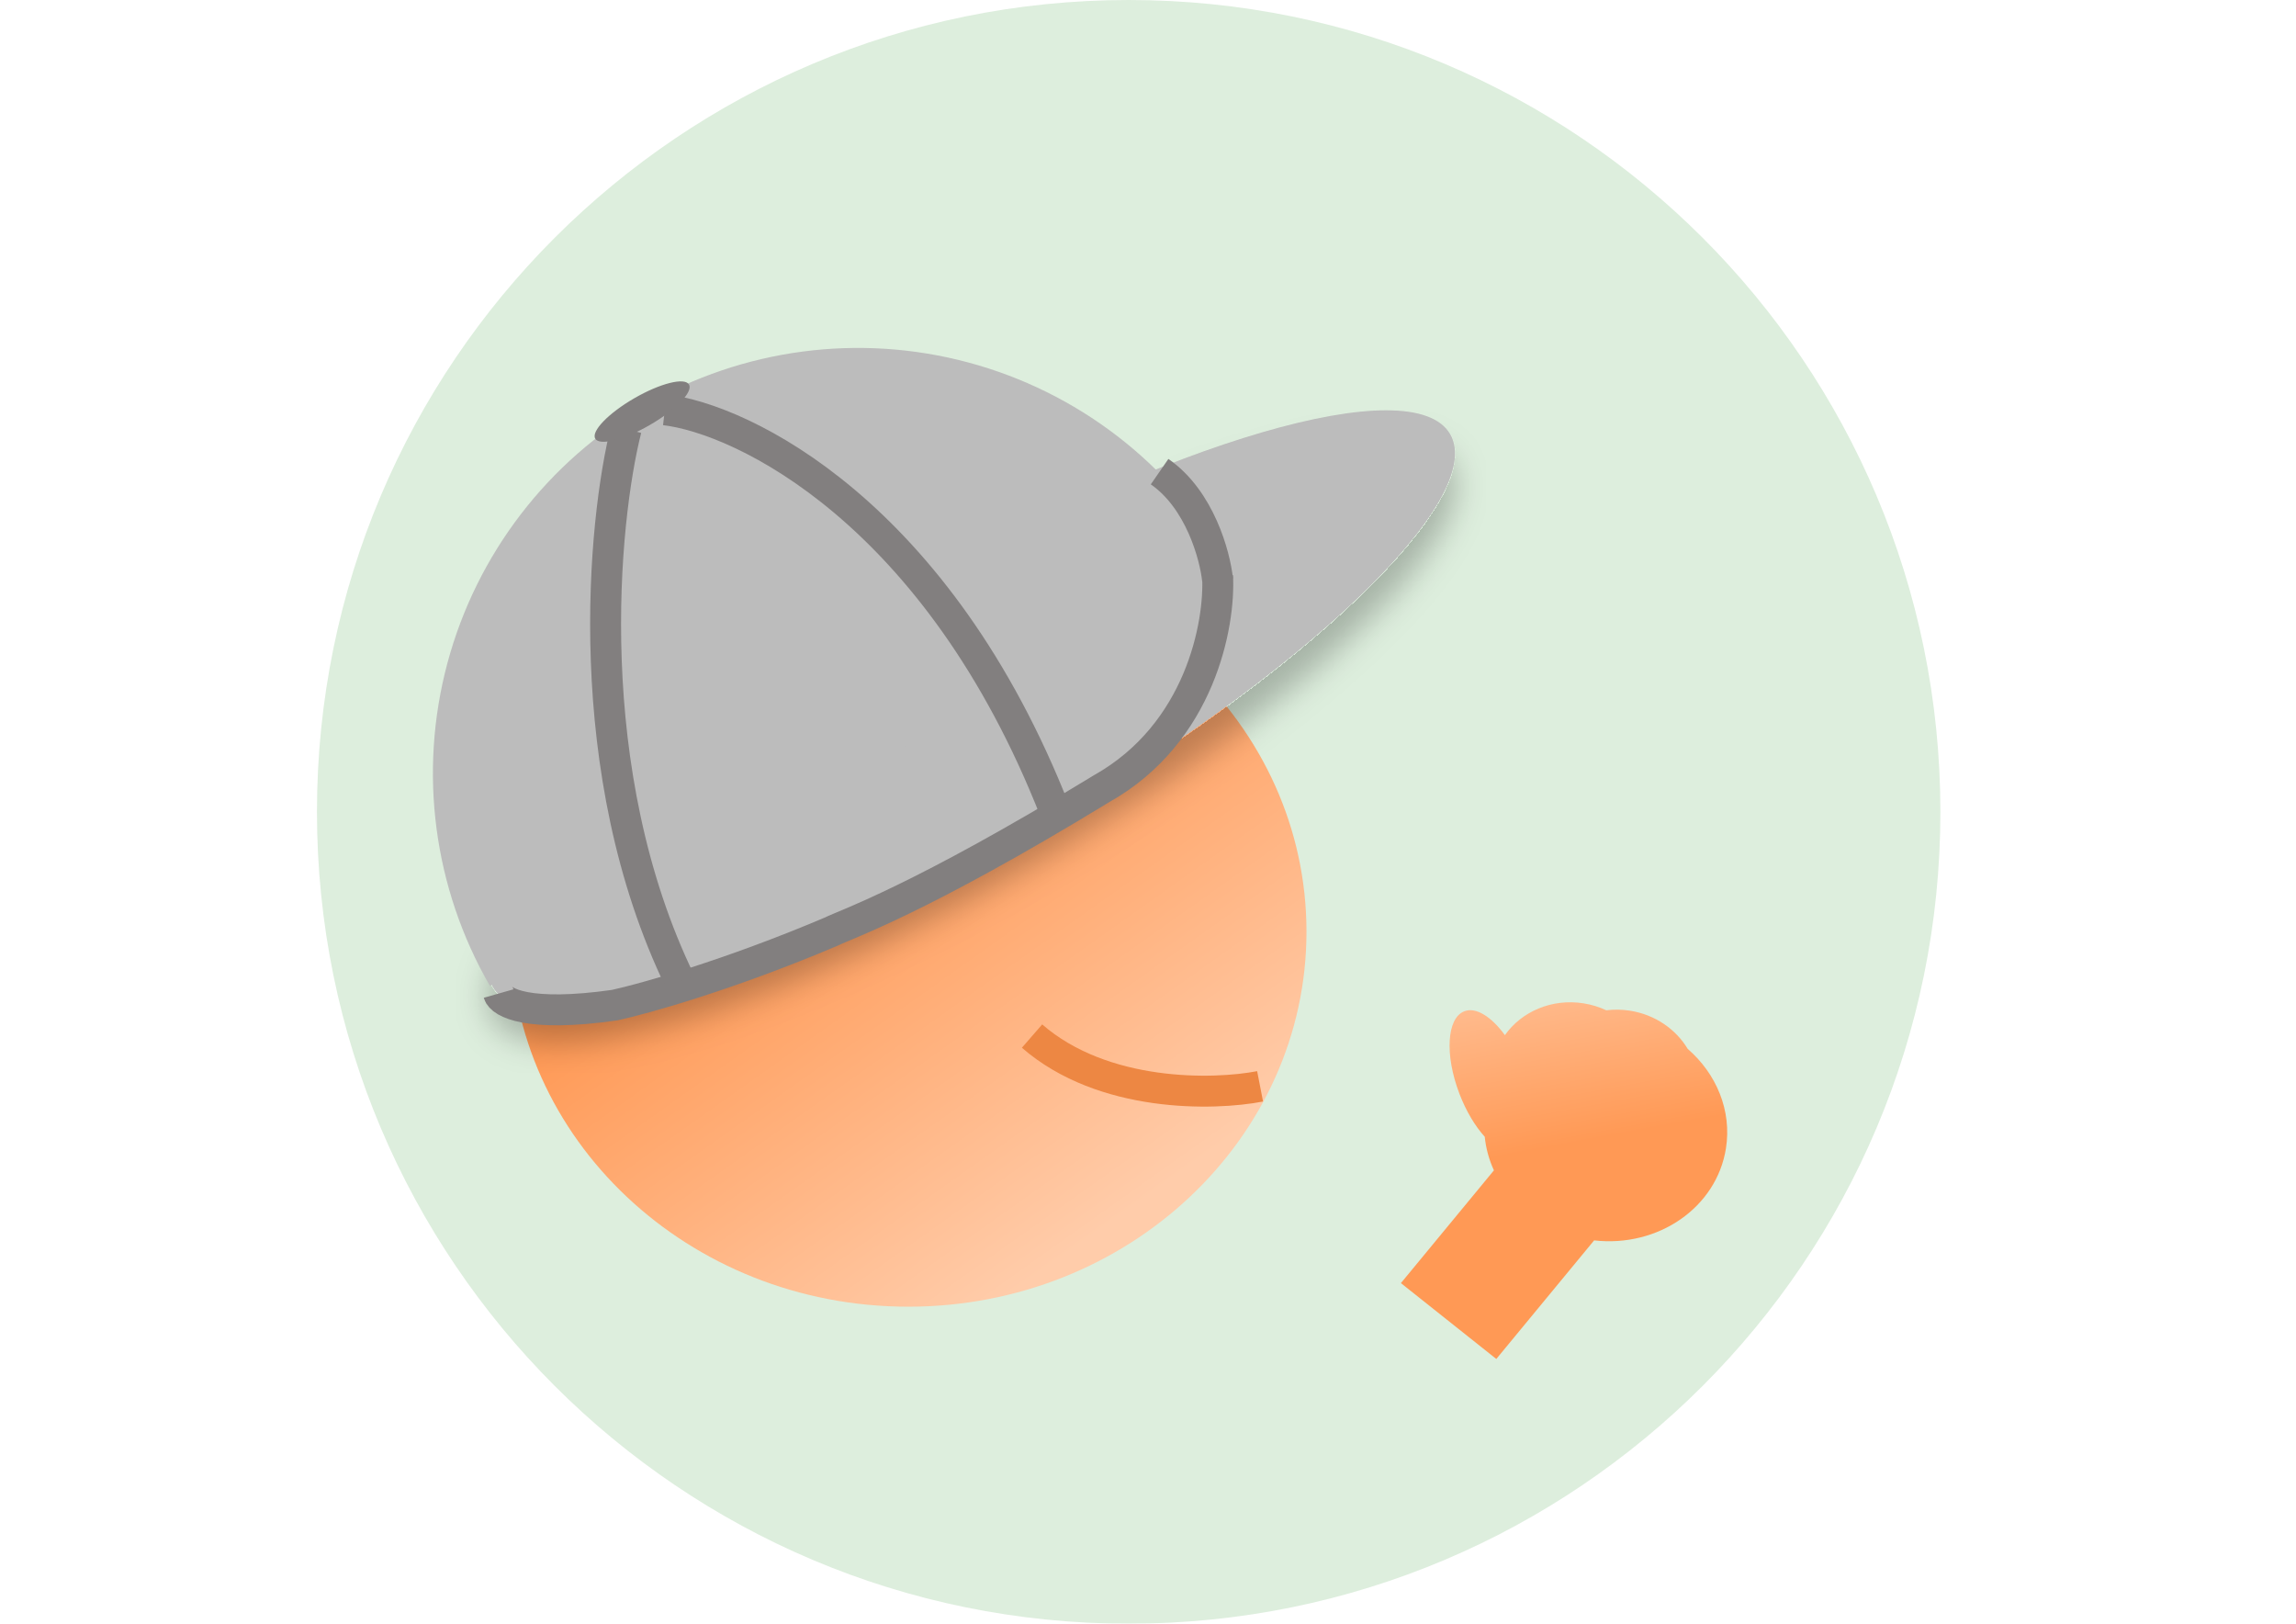
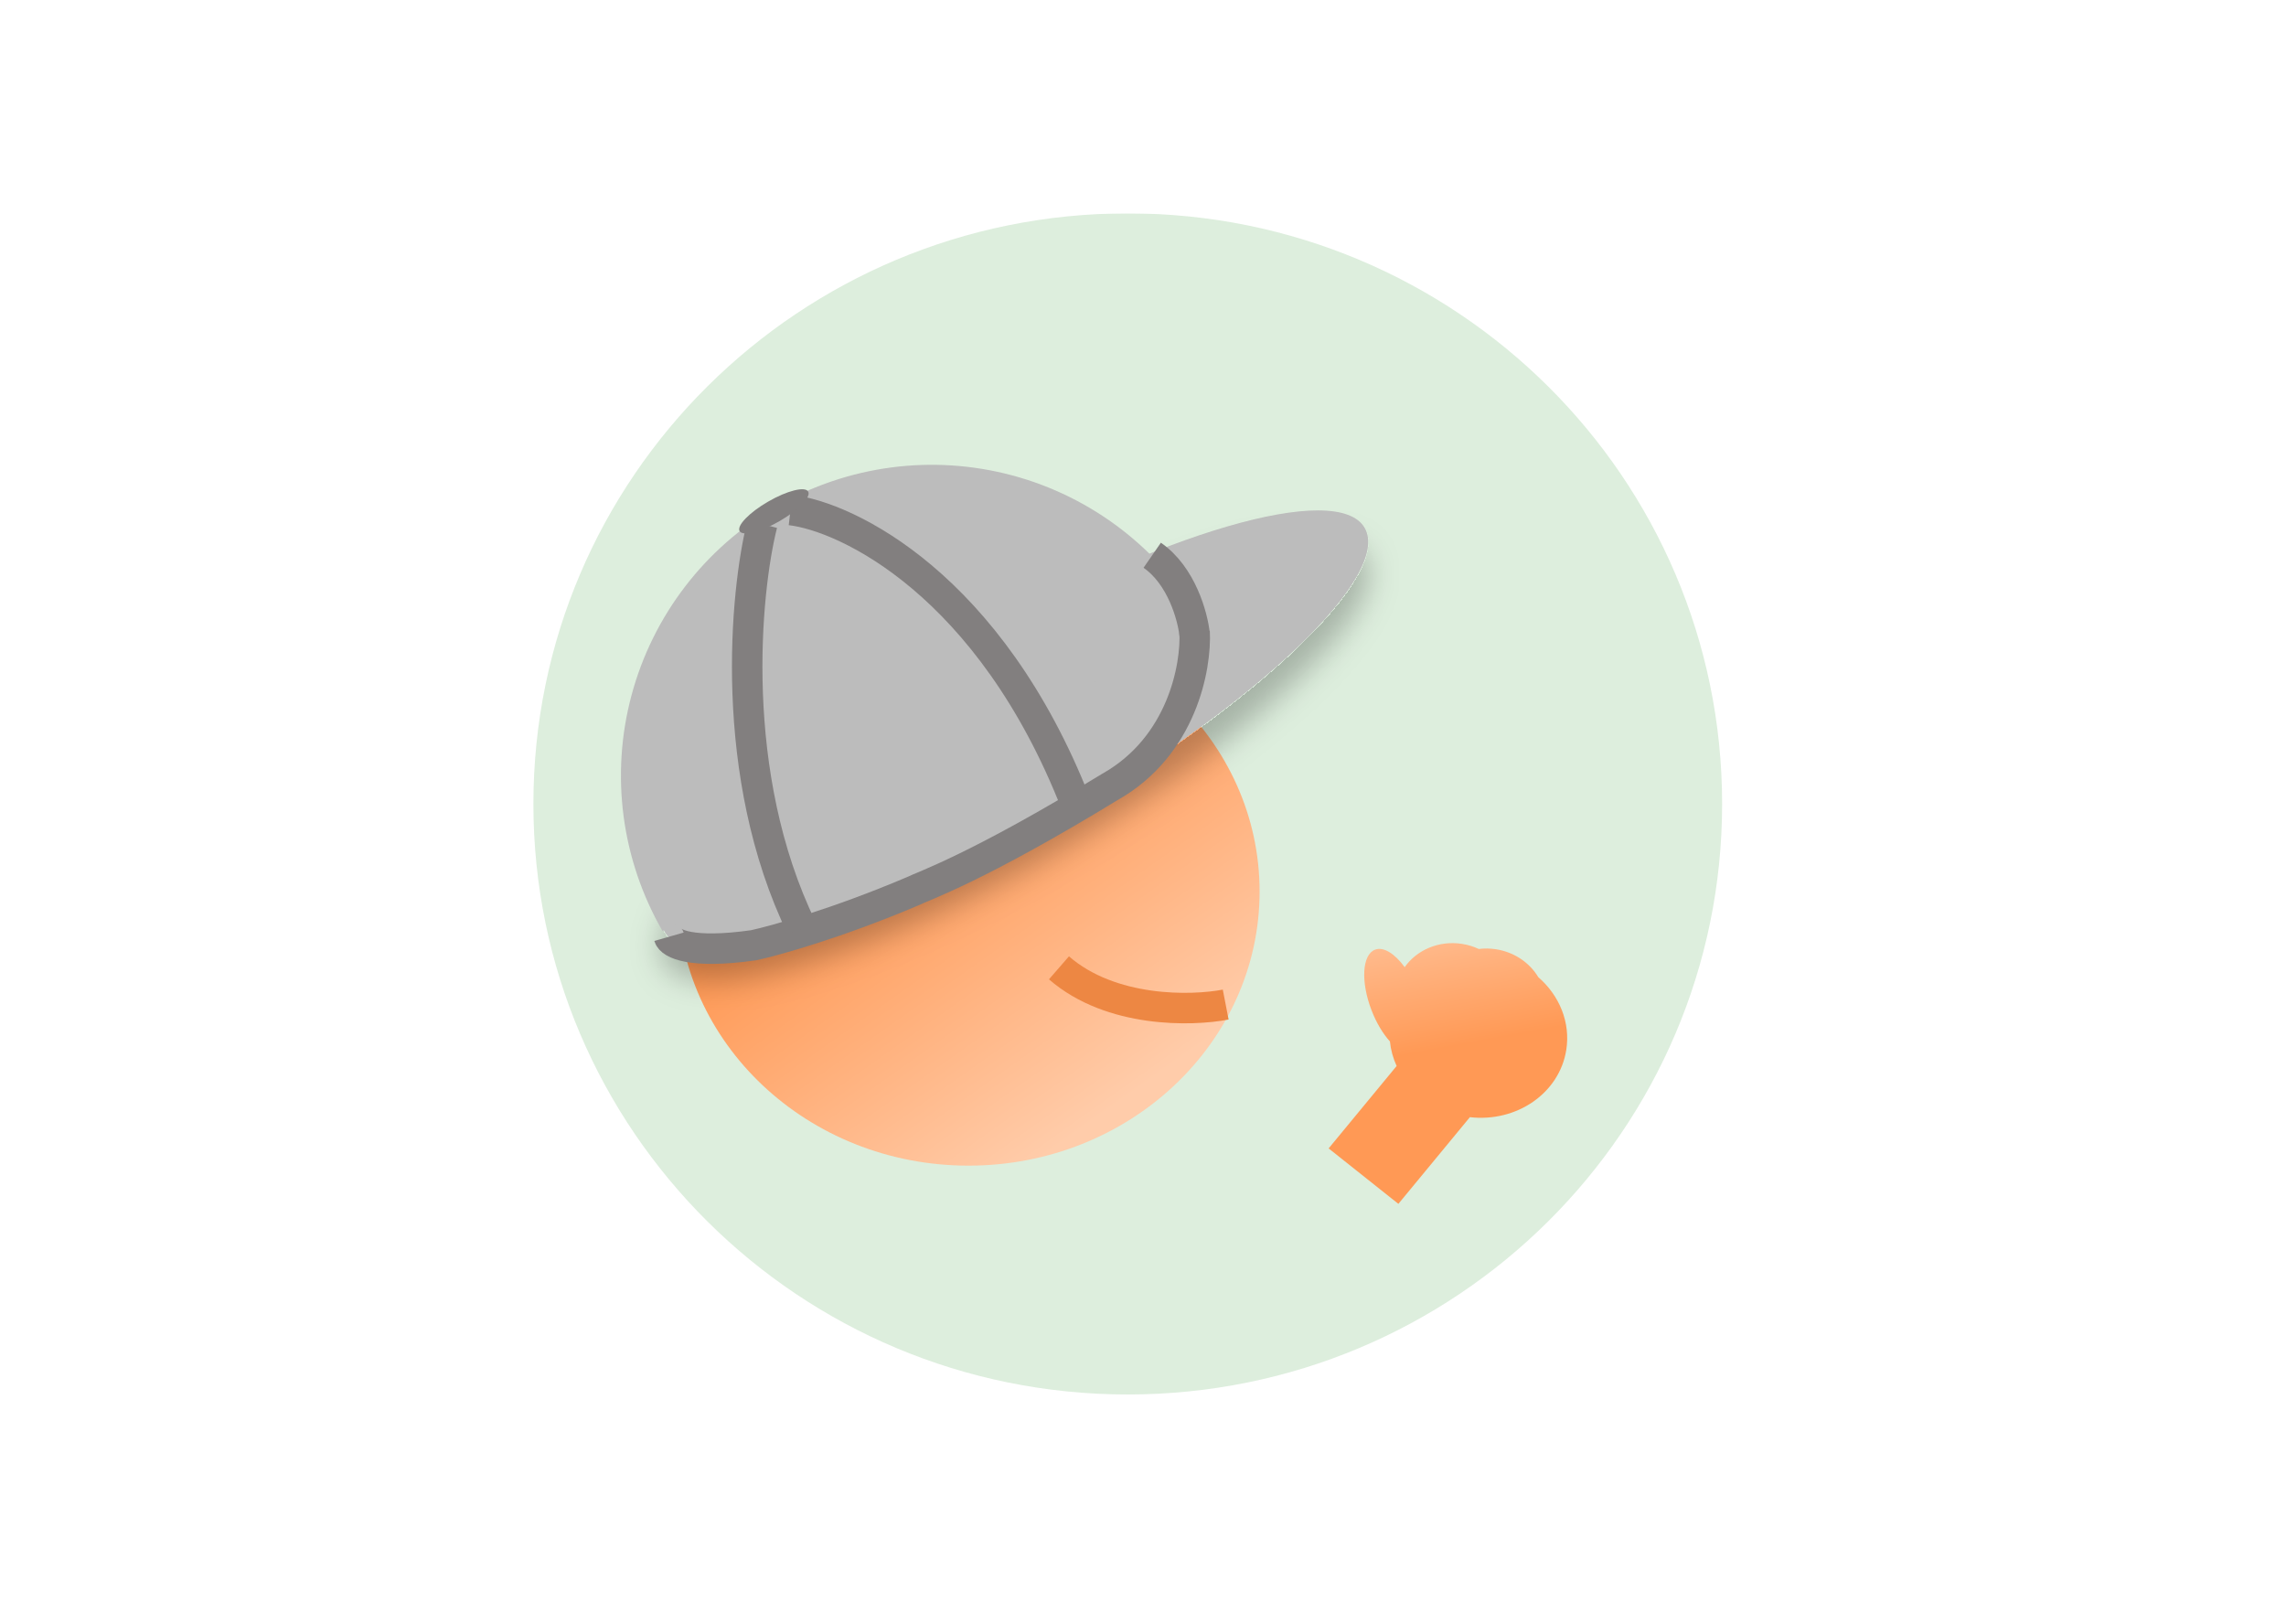
- <svg xmlns="http://www.w3.org/2000/svg" width="297" height="210" viewBox="0 0 297 210" fill="none">
-   <mask id="mask0_9_2" style="mask-type:alpha" maskUnits="userSpaceOnUse" x="41" y="0" width="210" height="210">
-     <circle cx="146" cy="105" r="105" fill="#DDEEDD" />
+ <svg xmlns="http://www.w3.org/2000/svg" width="300" height="213" viewBox="0 0 300 213" fill="none">
+   <mask id="mask0_9_2" style="mask-type:alpha" maskUnits="userSpaceOnUse" x="70" y="28" width="156" height="155">
+     <ellipse cx="148" cy="105.5" rx="78" ry="77.5" fill="#DDEEDD" />
  </mask>
  <g mask="url(#mask0_9_2)">
-     <rect width="297" height="210" fill="#DDEEDD" />
-     <ellipse cx="117.5" cy="120.5" rx="51.5" ry="48.5" fill="url(#paint0_linear_9_2)" />
-     <path d="M163 140.5C157 141.667 142.7 142 133.5 134" stroke="#ED8743" stroke-width="4" />
+     <rect x="40" y="28" width="220" height="155" fill="#DDEEDD" />
+     <ellipse cx="127.104" cy="116.997" rx="38.198" ry="35.973" fill="url(#paint0_linear_9_2)" />
+     <path d="M160.852 131.831C156.401 132.696 145.795 132.943 138.971 127.01" stroke="#ED8743" stroke-width="4" />
    <g filter="url(#filter0_d_9_2)">
-       <ellipse cx="125.671" cy="91.905" rx="71.5" ry="17.5" transform="rotate(-30 125.671 91.9054)" fill="#BCBCBC" />
+       <ellipse cx="133.164" cy="95.788" rx="53.033" ry="12.98" transform="rotate(-30 133.164 95.7876)" fill="#BCBCBC" />
    </g>
-     <path d="M158.631 72.5C151.338 59.867 139.325 50.65 125.235 46.874C111.145 43.099 96.133 45.075 83.5 52.369C70.867 59.662 61.65 71.675 57.874 85.765C54.099 99.855 56.075 114.867 63.369 127.5L111 100L158.631 72.5Z" fill="#BCBCBC" />
-     <path d="M157.5 74.5C157.833 80.667 155.3 94.8 142.5 102C118.9 116.4 109.5 119.5 107.5 120.5C94.3 126.1 83.333 129.167 79.5 130C68.3 131.6 64.833 129.667 64.5 128.5" stroke="#827F7F" stroke-width="4" />
-     <path d="M157.5 75C157.167 71.833 155.2 64.6 150 61" stroke="#827F7F" stroke-width="4" />
-     <path d="M86 53C96 54.167 121.3 66.2 136.5 105" stroke="#827F7F" stroke-width="4" />
-     <path d="M81 55.5C78 67.333 74.8 99.8 88 127" stroke="#827F7F" stroke-width="4" />
-     <ellipse cx="83.062" cy="53.232" rx="7" ry="2" transform="rotate(-30 83.0622 53.2321)" fill="#827F7F" />
-     <path fill-rule="evenodd" clip-rule="evenodd" d="M192.06 147.023C190.83 145.668 189.661 143.741 188.792 141.478C186.862 136.45 187.143 131.665 189.419 130.792C190.925 130.214 192.926 131.491 194.667 133.878C196.814 130.838 200.725 129.113 204.841 129.765C205.888 129.931 206.875 130.239 207.783 130.665C208.779 130.541 209.813 130.553 210.861 130.719C214.118 131.234 216.793 133.126 218.314 135.655C222.021 138.872 224.037 143.625 223.26 148.529C222.05 156.171 214.504 161.369 206.208 160.425L193.555 175.76L181.214 165.95L193.246 151.367C192.618 149.997 192.211 148.534 192.06 147.023Z" fill="url(#paint1_linear_9_2)" />
+     <path d="M157.611 81.394C152.202 72.024 143.292 65.187 132.841 62.387C122.39 59.587 111.255 61.053 101.885 66.463C92.516 71.872 85.678 80.782 82.878 91.233C80.078 101.684 81.544 112.819 86.954 122.189L122.283 101.791L157.611 81.394Z" fill="#BCBCBC" />
+     <path d="M156.772 82.878C157.019 87.452 155.14 97.934 145.646 103.275C128.142 113.956 121.17 116.255 119.686 116.997C109.896 121.15 101.762 123.425 98.918 124.043C90.611 125.23 88.04 123.796 87.793 122.93" stroke="#827F7F" stroke-width="4" />
+     <path d="M156.772 83.249C156.525 80.9 155.066 75.535 151.209 72.865" stroke="#827F7F" stroke-width="4" />
+     <path d="M103.74 66.931C111.157 67.796 129.922 76.722 141.196 105.5" stroke="#827F7F" stroke-width="4" />
+     <path d="M100.031 68.785C97.806 77.562 95.432 101.643 105.223 121.818" stroke="#827F7F" stroke-width="4" />
+     <ellipse cx="101.561" cy="67.103" rx="5.192" ry="1.483" transform="rotate(-30 101.561 67.103)" fill="#827F7F" />
+     <path fill-rule="evenodd" clip-rule="evenodd" d="M196.35 124.576C195.573 124.453 194.806 124.444 194.068 124.536C193.395 124.22 192.662 123.992 191.885 123.869C188.833 123.385 185.932 124.664 184.34 126.919C183.048 125.149 181.564 124.201 180.447 124.63C178.759 125.278 178.55 128.827 179.982 132.556C180.626 134.235 181.493 135.664 182.405 136.669C182.518 137.79 182.82 138.875 183.285 139.891L174.361 150.708L183.514 157.984L192.899 146.609C199.052 147.31 204.65 143.454 205.548 137.786C206.124 134.149 204.628 130.623 201.879 128.237C200.751 126.362 198.766 124.958 196.35 124.576Z" fill="url(#paint1_linear_9_2)" />
  </g>
  <defs>
-     <filter id="filter0_d_9_2" x="59.127" y="53.066" width="133.088" height="85.68" filterUnits="userSpaceOnUse" color-interpolation-filters="sRGB">
+     <filter id="filter0_d_9_2" x="82.774" y="66.98" width="100.779" height="65.616" filterUnits="userSpaceOnUse" color-interpolation-filters="sRGB">
      <feFlood flood-opacity="0" result="BackgroundImageFix" />
      <feColorMatrix in="SourceAlpha" type="matrix" values="0 0 0 0 0 0 0 0 0 0 0 0 0 0 0 0 0 0 127 0" result="hardAlpha" />
      <feOffset dy="4" />
      <feGaussianBlur stdDeviation="2" />
      <feComposite in2="hardAlpha" operator="out" />
      <feColorMatrix type="matrix" values="0 0 0 0 0 0 0 0 0 0 0 0 0 0 0 0 0 0 0.25 0" />
      <feBlend mode="normal" in2="BackgroundImageFix" result="effect1_dropShadow_9_2" />
      <feBlend mode="normal" in="SourceGraphic" in2="effect1_dropShadow_9_2" result="shape" />
    </filter>
-     <linearGradient id="paint0_linear_9_2" x1="156.343" y1="149.271" x2="120.42" y2="98.697" gradientUnits="userSpaceOnUse">
+     <linearGradient id="paint0_linear_9_2" x1="155.914" y1="138.337" x2="129.27" y2="100.825" gradientUnits="userSpaceOnUse">
      <stop stop-color="#FFCCAA" />
      <stop offset="1" stop-color="#FF9955" />
    </linearGradient>
-     <linearGradient id="paint1_linear_9_2" x1="193.427" y1="119.359" x2="198.864" y2="148.72" gradientUnits="userSpaceOnUse">
+     <linearGradient id="paint1_linear_9_2" x1="183.42" y1="116.15" x2="187.453" y2="137.928" gradientUnits="userSpaceOnUse">
      <stop stop-color="#FFCCAA" />
      <stop offset="1" stop-color="#FF9955" />
    </linearGradient>
  </defs>
</svg>
